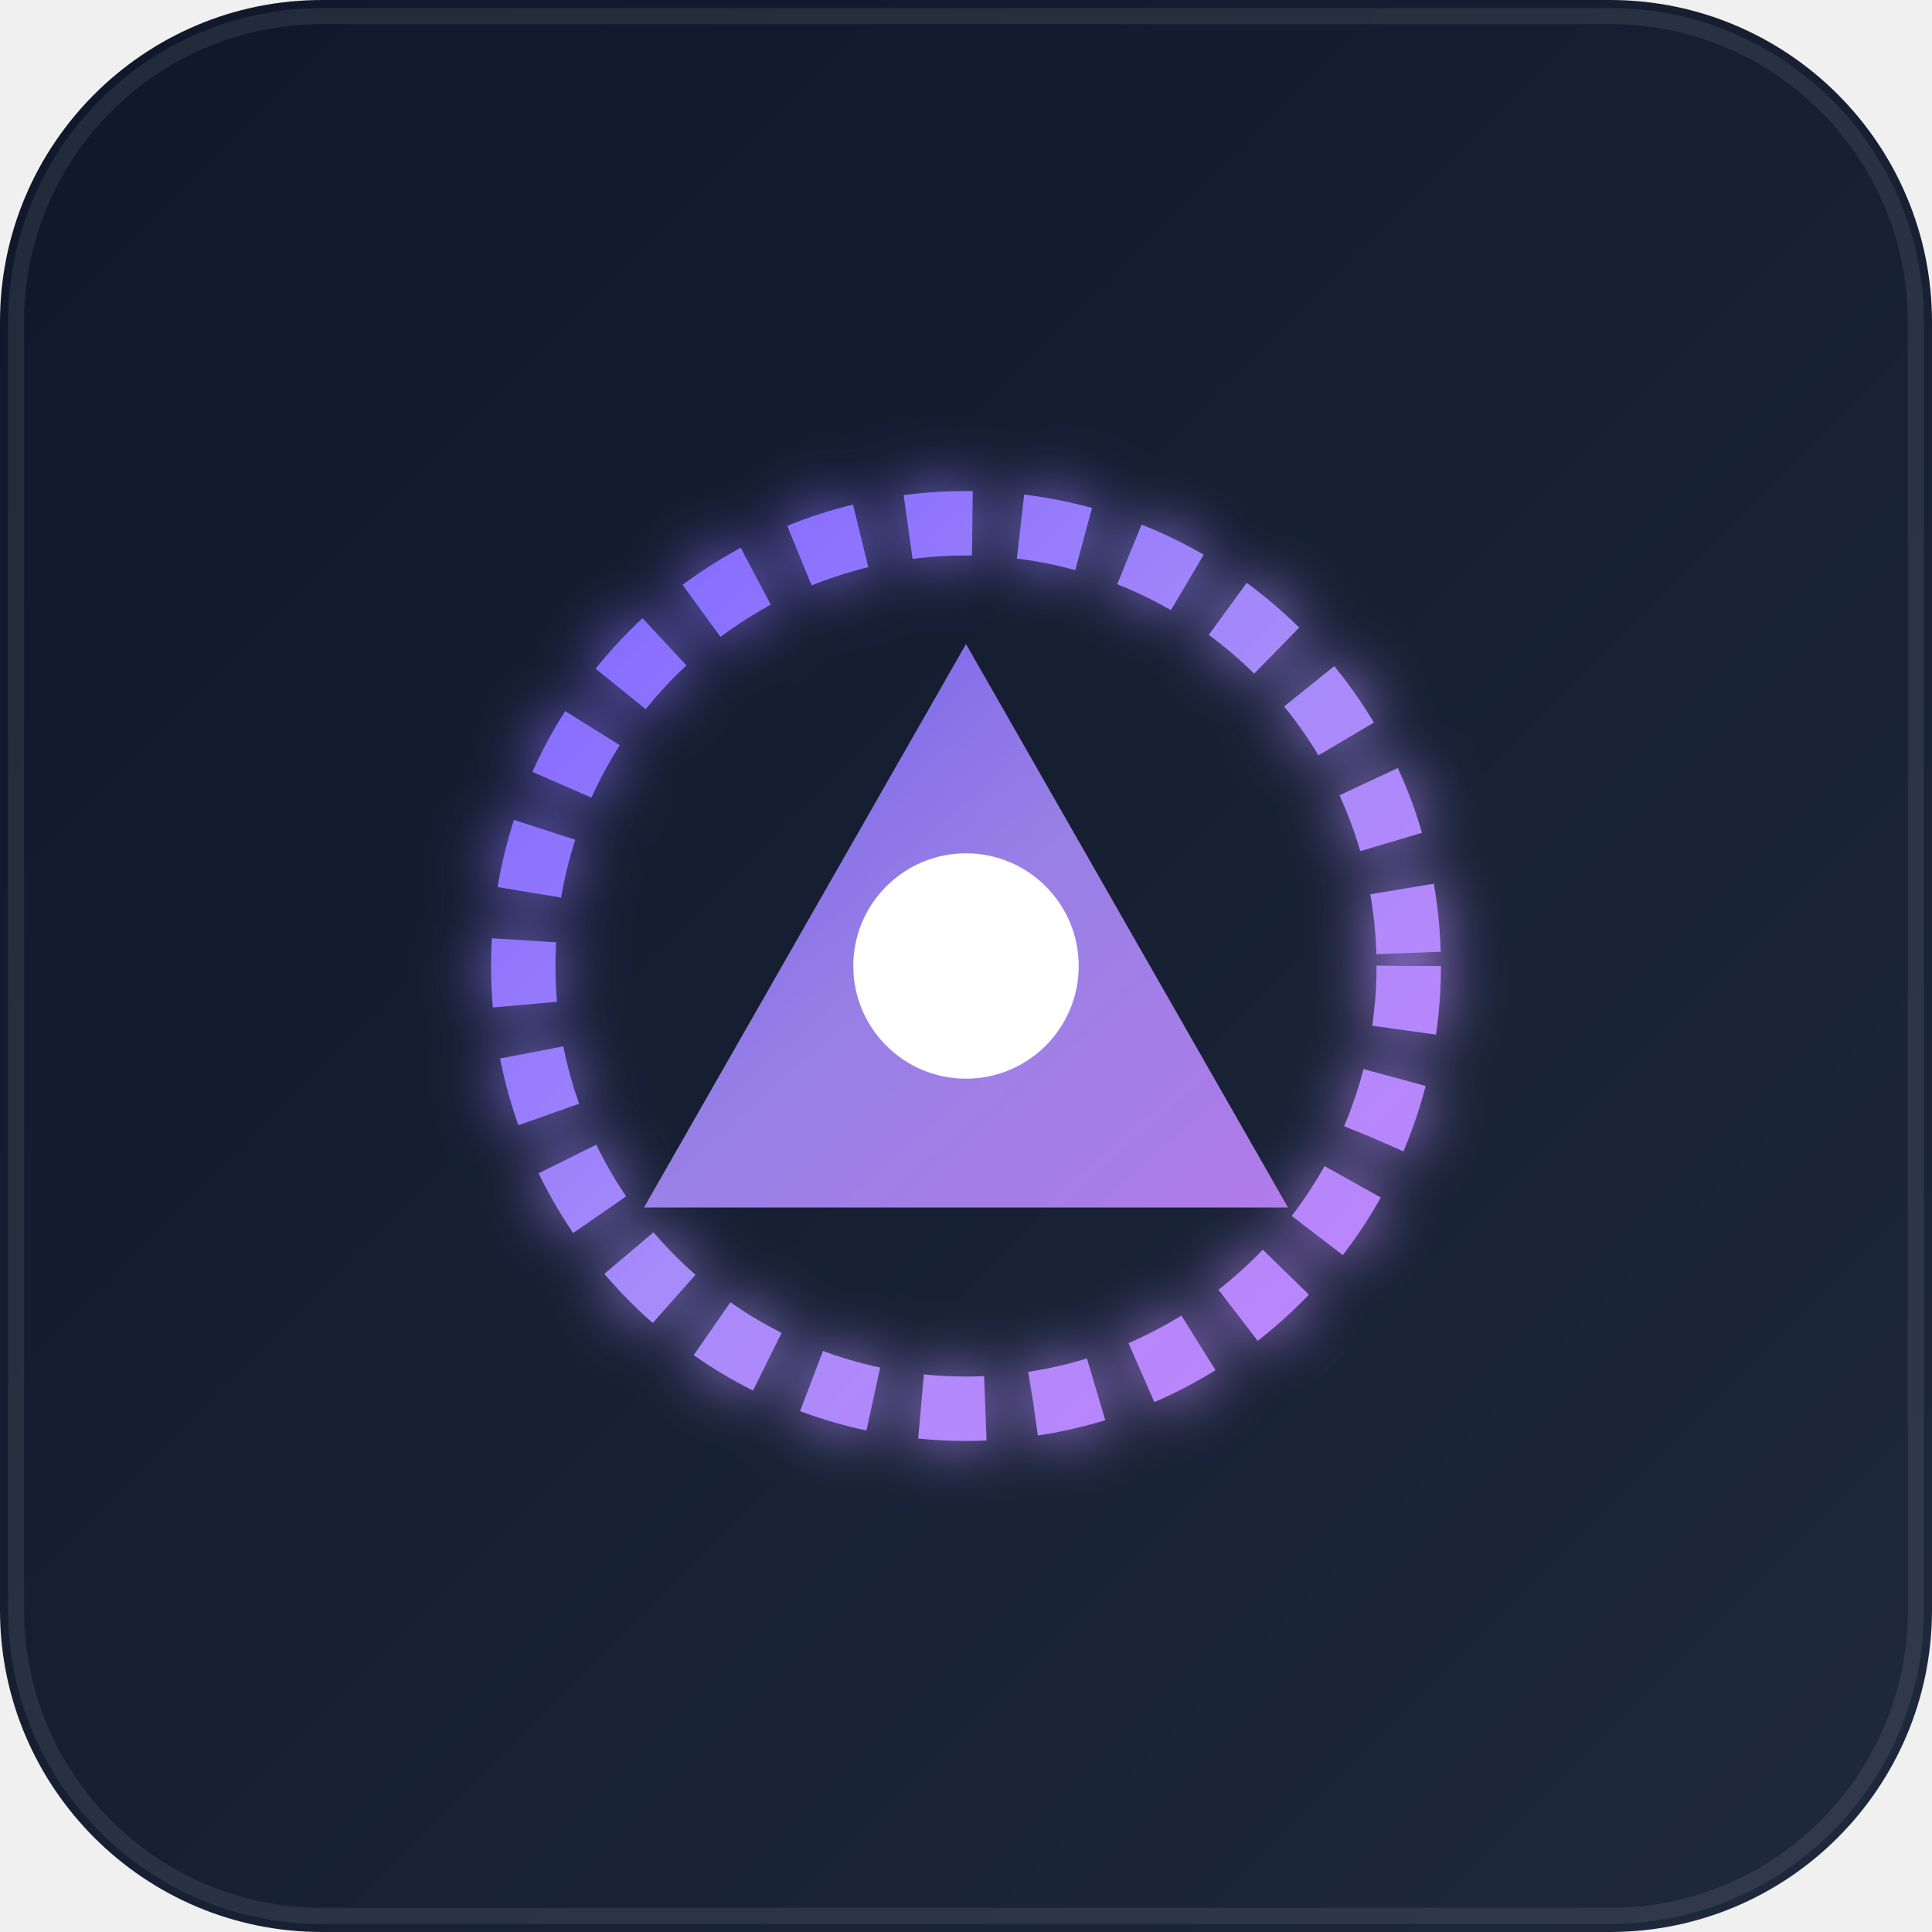
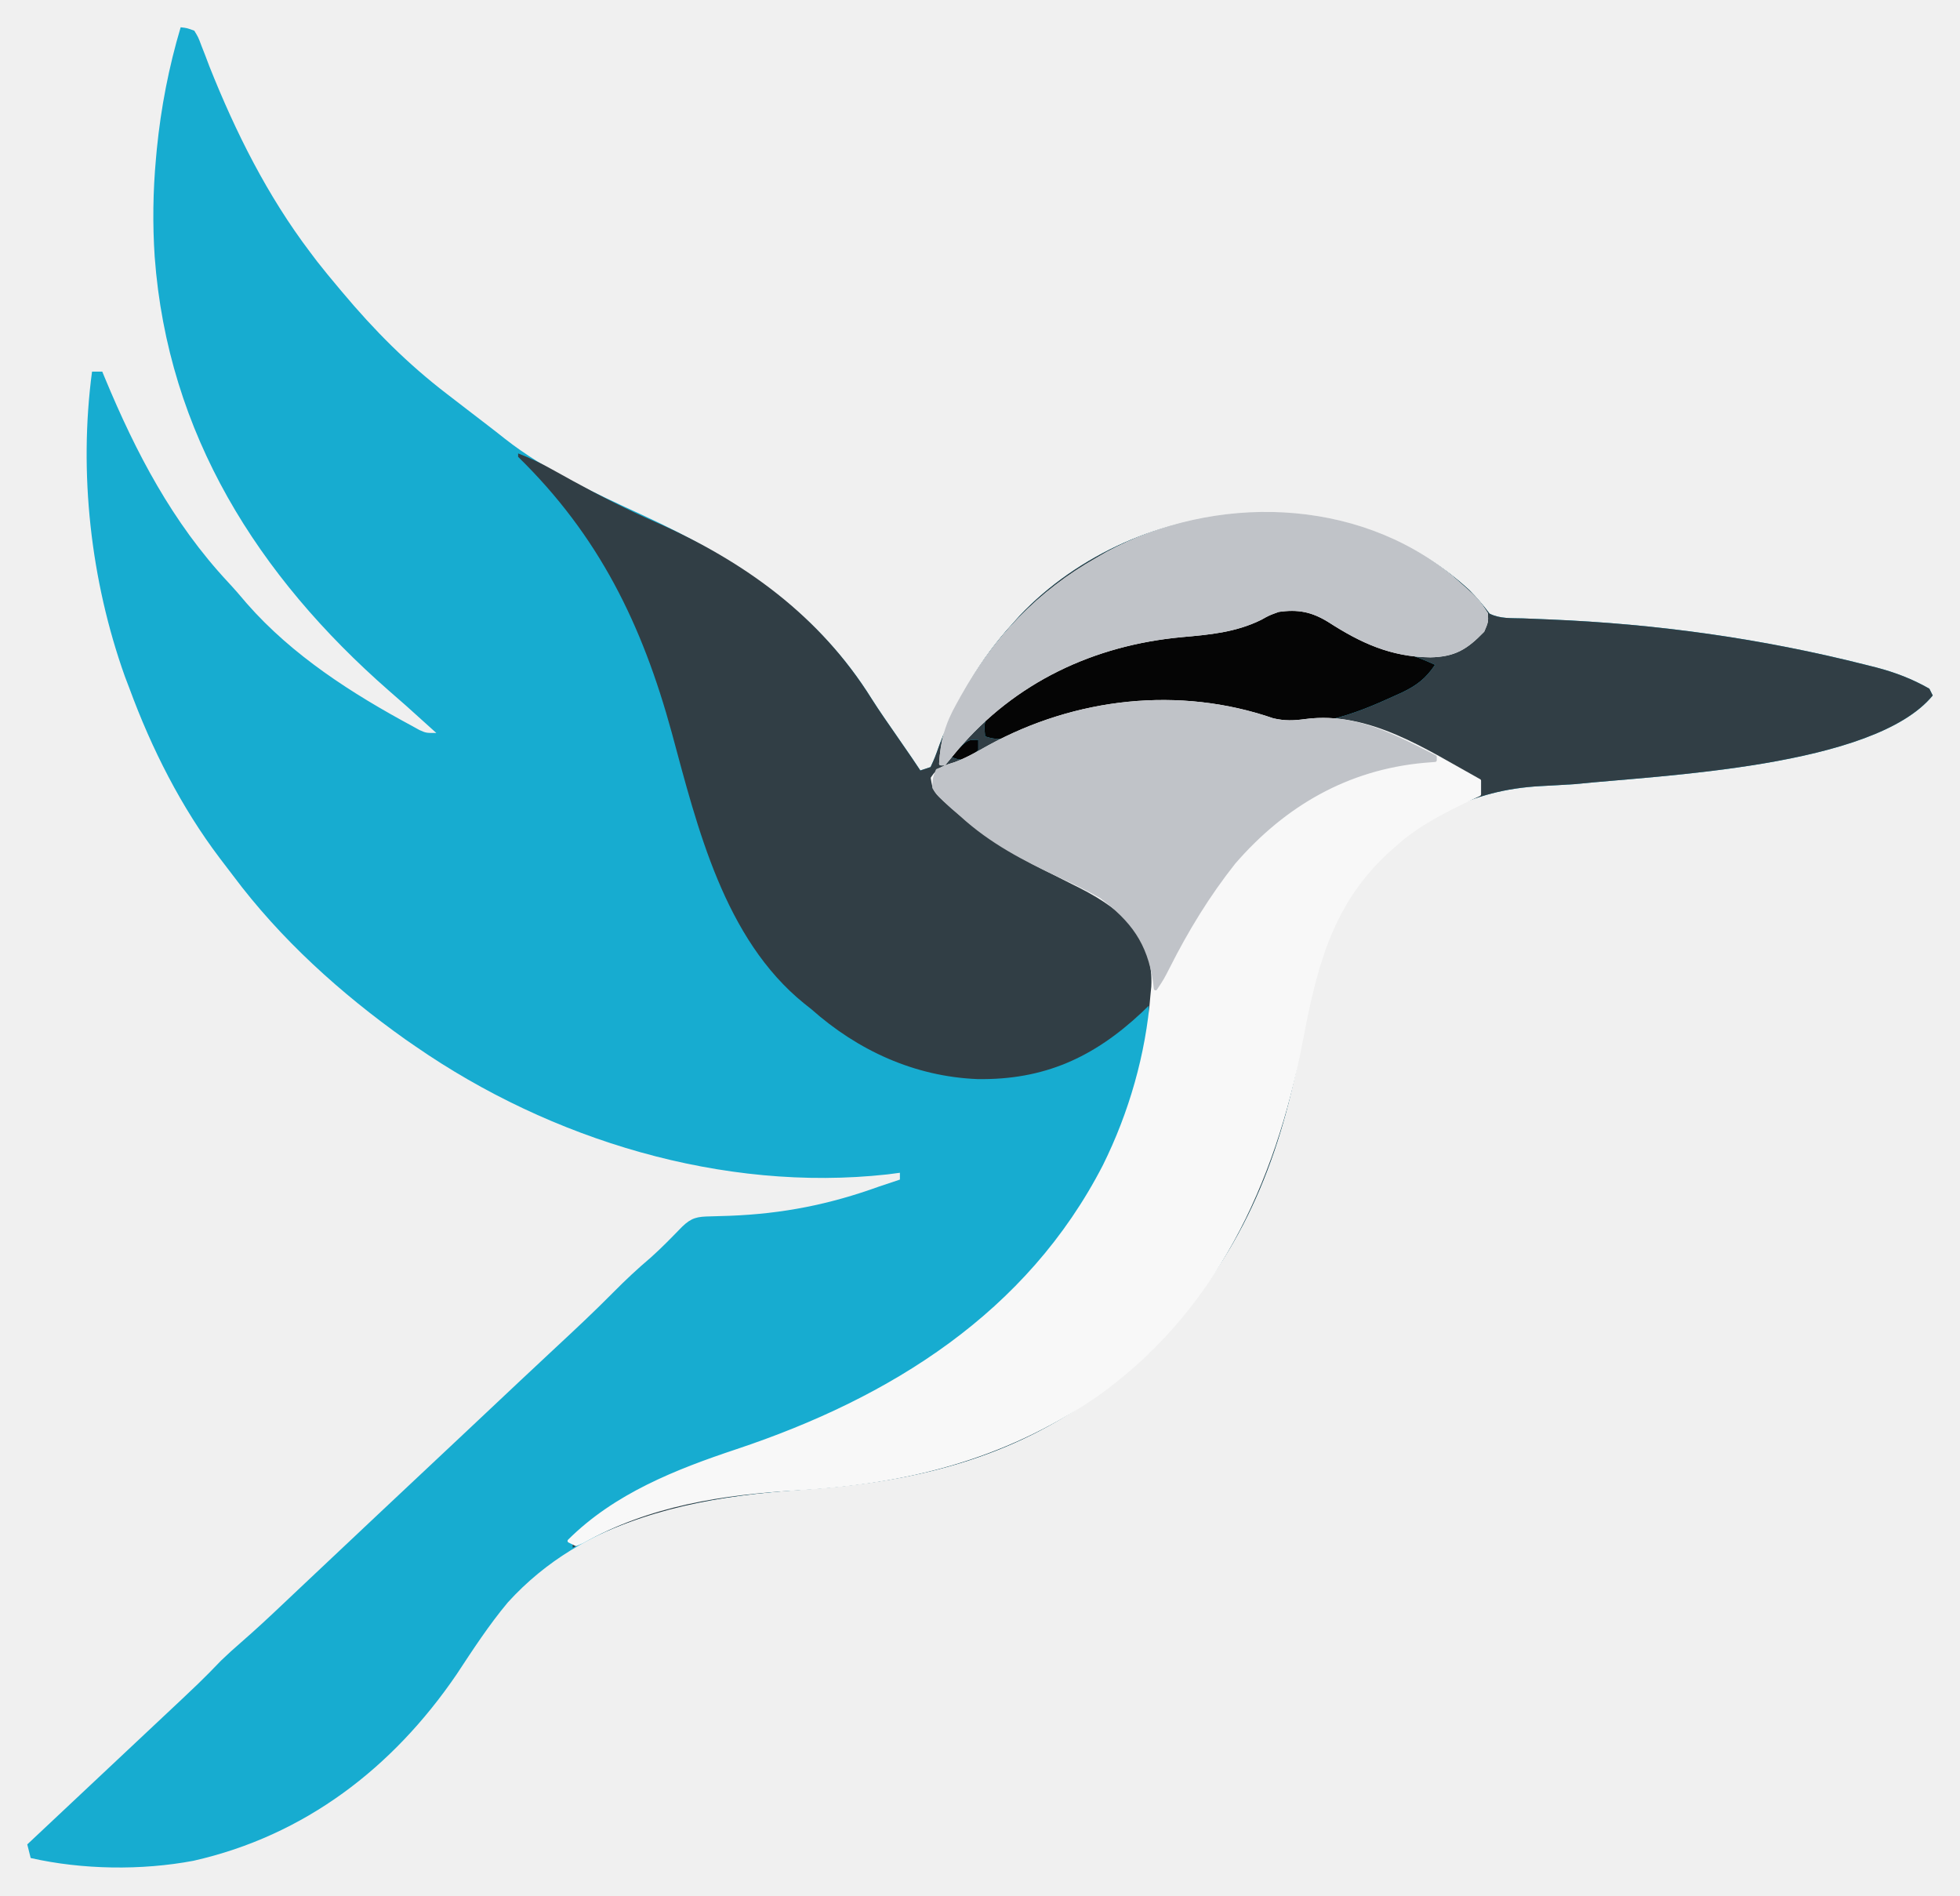
- <svg xmlns="http://www.w3.org/2000/svg" viewBox="0 0 240 240" width="100%" height="100%">
-   <defs>
-     <linearGradient id="bgGrad" x1="0%" y1="0%" x2="100%" y2="100%">
-       <stop offset="0%" stop-color="#0F172A" />
-       <stop offset="100%" stop-color="#1E293B" />
-     </linearGradient>
-     <linearGradient id="brandGrad" x1="0%" y1="0%" x2="100%" y2="100%">
-       <stop offset="0%" stop-color="#7D64FF" />
-       <stop offset="50%" stop-color="#A78BFA" />
-       <stop offset="100%" stop-color="#C084FC" />
-     </linearGradient>
-     <filter id="glow" x="-20%" y="-20%" width="140%" height="140%">
-       <feGaussianBlur stdDeviation="4" result="blur" />
-       <feComposite in="SourceGraphic" in2="blur" operator="over" />
-     </filter>
-   </defs>
-   <rect width="240" height="240" rx="40" fill="url(#bgGrad)" />
-   <rect x="2" y="2" width="236" height="236" rx="38" fill="none" stroke="rgba(255,255,255,0.08)" stroke-width="2" />
-   <g transform="translate(45, 45)">
-     <circle cx="75" cy="75" r="55" fill="none" stroke="url(#brandGrad)" stroke-width="8" stroke-dasharray="8 6" filter="url(#glow)" />
-     <path d="M75 35 L115 105 L35 105 Z" fill="url(#brandGrad)" opacity="0.9" />
-     <circle cx="75" cy="75" r="14" fill="#FFFFFF" />
+ <svg xmlns="http://www.w3.org/2000/svg" viewBox="0 0 575.0 556.0">
+   <g transform="translate(8.00,8.00) scale(1) translate(-288,-197)">
+     <path d="M0 0 C3.49 1.71 3.49 1.71 6.88 3.81 C14.34 8.3 21.41 11.4 29.88 13.44 C33.67 14.4 34.83 14.83 37.69 17.69 C38.12 18.45 38.55 19.21 39 20 C28.93 32.39 11.74 36.82 -3.4 39.41 C-9.36 39.86 -15.11 37.68 -20.71 35.87 C-44.09 28.36 -69.83 35.48 -92 44 C-92.9 44.33 -93.81 44.67 -94.74 45.01 C-97 46 -97 46 -99.5 48.19 C-102 50 -102 50 -104.69 49.94 C-107 49 -107 49 -109 46 C-108.1 44.84 -107.18 43.7 -106.25 42.56 C-105.74 41.92 -105.23 41.29 -104.7 40.63 C-102.8 38.81 -101.56 38.4 -99 38 C-98.92 37.43 -98.85 36.86 -98.77 36.27 C-95.46 26.47 -80.12 19.54 -71.52 15.27 C-60.14 10.14 -49.41 8.05 -37.06 7.12 C-27.62 6.42 -18.26 5.09 -10.13 -0.22 C-6.69 -1.48 -3.47 -0.89 0 0 Z " fill="#050505" transform="translate(665,365)" />
+     <path d="M0 0 C1.87 0.22 1.87 0.22 4 1 C5.17 2.92 5.17 2.92 6.12 5.47 C6.31 5.94 6.31 5.94 7.25 8.35 C7.64 9.39 8.03 10.43 8.44 11.5 C16.14 30.83 25.41 49.37 38 66 C38.67 66.89 39.35 67.78 40.04 68.7 C41.98 71.18 43.97 73.59 46 76 C46.46 76.54 46.91 77.09 47.38 77.65 C56.83 88.92 66.49 98.65 78.17 107.6 C79.96 108.97 81.74 110.34 83.51 111.71 C85.71 113.41 87.91 115.11 90.12 116.79 C91.79 118.07 93.45 119.36 95.1 120.68 C107.14 130.16 121.78 136.76 135.64 143.15 C162.88 155.74 186.59 171.11 202.73 197.01 C205.05 200.66 207.54 204.2 210 207.75 C214.82 214.72 214.82 214.72 217 218 C217.99 217.67 218.98 217.34 220 217 C221.29 214.18 221.29 214.18 222.62 210.44 C227.61 197.23 234.46 185.46 244 175 C244.35 174.61 244.35 174.61 246.11 172.64 C263.17 154.56 288.36 143.59 313.08 142.66 C337.88 142.31 359.43 147.95 378.12 165.14 C380.28 167.28 382.16 169.57 384 172 C387.11 173.55 390.44 173.28 393.86 173.39 C395.51 173.46 397.17 173.53 398.82 173.59 C399.7 173.63 400.57 173.66 401.47 173.7 C433.09 175 463.85 179.29 494.56 187.06 C495.5 187.3 496.43 187.53 497.39 187.77 C503.02 189.25 507.93 191.12 513 194 C513.33 194.66 513.66 195.32 514 196 C496.74 217.03 434.31 219.4 409 222 C405.65 222.23 402.3 222.4 398.95 222.58 C378.52 223.69 363.32 232.07 349.19 246.75 C337.4 260.61 332.35 276.95 329.4 294.61 C323.85 327.55 313.62 355.89 291 381 C290.39 381.75 289.77 382.49 289.14 383.26 C284.42 388.99 278.86 393.47 273 398 C272.15 398.67 271.29 399.34 270.41 400.03 C244.05 420.01 214.5 426.92 182 429 C150.17 431.17 118.43 437.35 96 462 C90.42 468.66 85.73 475.88 80.96 483.12 C62.23 510.58 36.38 530.44 3.75 537.81 C-11.47 540.68 -28.89 540.43 -44 537 C-44.33 535.68 -44.66 534.36 -45 533 C-44.52 532.55 -44.52 532.55 -42.1 530.28 C-34.21 522.89 -26.32 515.49 -18.45 508.07 C-14.79 504.63 -11.13 501.18 -7.46 497.75 C6.16 484.98 6.16 484.98 11.85 479.09 C13.77 477.23 15.73 475.47 17.75 473.72 C21.91 470.1 25.94 466.36 29.94 462.56 C31.44 461.15 32.93 459.73 34.43 458.32 C35.19 457.6 35.95 456.88 36.73 456.15 C40.31 452.76 43.91 449.38 47.5 446 C48.92 444.67 50.33 443.34 51.75 442 C52.1 441.67 52.1 441.67 53.87 440 C56.01 437.99 58.15 435.98 60.29 433.96 C67.84 426.85 75.4 419.74 82.98 412.65 C88.56 407.41 94.13 402.17 99.7 396.92 C103.13 393.69 106.57 390.47 110.02 387.27 C115.75 381.95 121.44 376.62 126.94 371.06 C130.5 367.45 134.15 364.05 138.02 360.77 C141.2 357.93 144.15 354.87 147.12 351.82 C149.92 349.11 151.62 348.87 155.41 348.79 C156.31 348.76 157.21 348.74 158.13 348.71 C159.1 348.68 160.07 348.65 161.06 348.62 C176.64 348.02 190.37 345.3 205 340 C207 339.33 209 338.66 211 338 C211 337.34 211 336.68 211 336 C210.39 336.08 210.39 336.08 207.33 336.48 C159.1 341.79 108.59 326.36 69 299 C68 298.31 67.01 297.63 65.98 296.92 C46.93 283.38 29.31 267.51 15.31 248.75 C14.06 247.08 12.79 245.43 11.51 243.77 C0.14 228.75 -8.5 211.65 -15 194 C-15.45 192.82 -15.89 191.64 -16.36 190.43 C-26.42 162.27 -29.95 130.64 -26 101 C-25.01 101 -24.02 101 -23 101 C-22.75 101.61 -22.5 102.22 -22.24 102.84 C-13.12 124.8 -2.42 145.26 13.92 162.77 C15.83 164.82 17.64 166.92 19.44 169.06 C32.82 184.3 50.29 195.47 68 205 C68.68 205.37 69.36 205.75 70.06 206.14 C72 207 72 207 75 207 C65.6 198.5 65.6 198.5 61.12 194.62 C22.7 161 -3.79 119.27 -7.62 67.31 C-8.26 57.69 -8.12 48.16 -7.25 38.56 C-7.16 37.63 -7.08 36.69 -6.99 35.72 C-5.79 23.62 -3.48 11.66 0 0 Z M316.94 172.94 C311.67 175.33 307.16 177.01 301.36 177.39 C276.93 179.19 256.04 185.27 237.16 201.59 C235.45 203.67 235.79 205.41 236 208 C239.34 209.13 241.2 208.87 244.49 207.67 C245.36 207.37 246.22 207.06 247.11 206.75 C247.56 206.59 247.56 206.59 249.88 205.75 C261.38 201.75 272.76 198.64 285 198 C285.45 197.97 285.45 197.97 287.72 197.84 C297.9 197.53 308.36 199.17 317.94 202.69 C330.46 207.1 344.78 201.34 356.25 196.06 C356.61 195.9 356.61 195.9 358.42 195.08 C362.67 193.02 365.29 191.02 368 187 C363.65 184.98 359.37 183.5 354.75 182.19 C348.28 180.25 342.81 177.39 337 174 C329.15 169.63 325.13 169.14 316.94 172.94 Z M228.31 211.5 C227.55 212.32 226.79 213.15 226 214 C227.75 214.69 227.75 214.69 230 215 C232.25 213.75 232.25 213.75 234 212 C234 211.01 234 210.02 234 209 C231 209 231 209 228.31 211.5 Z " fill="#17acd0" transform="translate(333,197)" />
+     <path d="M0 0 C3.49 1.33 6.71 2.86 9.96 4.69 C10.92 5.22 11.87 5.75 12.86 6.29 C13.36 6.57 13.36 6.57 15.94 8 C23.97 12.42 32.04 16.5 40.44 20.19 C66.41 31.68 88.56 47.68 103.73 72.01 C106.05 75.66 108.54 79.2 111 82.75 C115.82 89.72 115.82 89.72 118 93 C118.99 92.67 119.98 92.34 121 92 C122.29 89.18 122.29 89.18 123.62 85.44 C128.61 72.23 135.46 60.46 145 50 C145.7 49.22 146.39 48.45 147.11 47.64 C164.17 29.56 189.36 18.59 214.08 17.66 C238.88 17.31 260.43 22.95 279.12 40.14 C281.28 42.28 283.16 44.57 285 47 C288.11 48.55 291.44 48.28 294.86 48.39 C296.51 48.46 298.17 48.53 299.82 48.59 C300.7 48.63 301.57 48.66 302.47 48.7 C334.09 50 364.85 54.29 395.56 62.06 C396.5 62.3 397.43 62.53 398.39 62.77 C404.02 64.25 408.93 66.12 414 69 C414.33 69.66 414.66 70.32 415 71 C397.74 92.03 335.31 94.4 310 97 C306.65 97.23 303.3 97.4 299.95 97.58 C279.52 98.69 264.32 107.07 250.19 121.75 C238.4 135.61 233.35 151.95 230.4 169.61 C224.85 202.55 214.62 230.89 192 256 C191.39 256.75 190.77 257.49 190.14 258.26 C185.42 263.99 179.86 268.47 174 273 C173.15 273.67 172.29 274.34 171.41 275.03 C145.05 295.01 115.5 301.92 83 304 C59.03 305.63 37.35 309.4 16 321 C16 318 16 318 17.26 316.46 C30.6 304.71 47.55 298.1 64.2 292.56 C109.47 277.47 149.64 252.44 172 209 C178.95 195 185.31 177.77 185 162 C184.32 162.65 183.64 163.3 182.95 163.98 C168.84 177.22 154.23 183.83 134.72 183.52 C116.31 182.77 99.68 175.15 86 163 C85.32 162.46 84.64 161.92 83.93 161.36 C60.43 142.37 52.59 109.67 45.09 81.97 C36.4 50.16 23.71 24.17 0 1 C0 0.67 0 0.34 0 0 Z M217.94 47.94 C212.67 50.33 208.16 52.01 202.36 52.39 C177.93 54.19 157.04 60.27 138.16 76.59 C136.45 78.67 136.79 80.41 137 83 C140.34 84.13 142.2 83.87 145.49 82.67 C146.36 82.37 147.22 82.06 148.11 81.75 C148.56 81.59 148.56 81.59 150.88 80.75 C162.38 76.75 173.76 73.64 186 73 C186.45 72.97 186.45 72.97 188.72 72.84 C198.9 72.53 209.36 74.17 218.94 77.69 C231.46 82.1 245.78 76.34 257.25 71.06 C257.61 70.9 257.61 70.9 259.42 70.08 C263.67 68.02 266.29 66.02 269 62 C264.65 59.98 260.37 58.5 255.75 57.19 C249.28 55.25 243.81 52.39 238 49 C230.15 44.63 226.13 44.14 217.94 47.94 Z M129.31 86.5 C128.55 87.32 127.79 88.15 127 89 C128.75 89.69 128.75 89.69 131 90 C133.25 88.75 133.25 88.75 135 87 C135 86.01 135 85.02 135 84 C132 84 132 84 129.31 86.5 Z " fill="#313e45" transform="translate(432,322)" />
+     <path stroke="#f8f8f8" stroke-width="1.0" stroke-linejoin="round" d="M0 0 C7.58 6.67 7.58 6.67 10.21 10.7 C10.33 13.07 10.33 13.07 9.21 15.7 C4.32 20.74 0.91 22.86 -6.17 23.01 C-17.7 22.87 -26.4 18.83 -35.92 12.69 C-40.89 9.65 -45 8.86 -50.79 9.7 C-53.62 10.72 -53.62 10.72 -56.04 12.07 C-63.44 15.7 -70.93 16.36 -79.06 17.08 C-104.96 19.46 -128.24 30.33 -145.29 50.46 C-145.51 50.73 -145.51 50.73 -146.67 52.13 C-147.02 52.56 -147.02 52.56 -148.79 54.7 C-149.12 54.7 -149.45 54.7 -149.79 54.7 C-149.37 47.92 -148.05 43.21 -144.73 37.32 C-144.32 36.58 -143.91 35.84 -143.49 35.08 C-133.86 17.92 -120.93 4.35 -103.79 -5.3 C-102.82 -5.87 -101.85 -6.43 -100.84 -7.01 C-69.5 -23.94 -27.95 -23.06 0 0 Z " fill="#f8f8f8" transform="translate(705.793,358.3047)" />
+     <path stroke="#f8f8f8" stroke-width="1.0" stroke-linejoin="round" d="M0 0 C3.46 0.79 6.07 0.7 9.56 0.22 C28.14 -2.21 44.86 9.15 60.56 17.81 C60.56 19.13 60.56 20.45 60.56 21.81 C59.51 22.31 58.46 22.81 57.38 23.32 C49.46 27.12 42.1 30.85 35.56 36.81 C34.74 37.54 33.93 38.27 33.08 39.02 C16.56 54.51 12.23 73.28 8.18 94.6 C0.23 135.76 -17.29 174.04 -52.86 198.74 C-79.55 216.63 -107.51 223.63 -139.36 225.46 C-161.57 226.76 -182.98 229.99 -202.65 241.03 C-203.24 241.29 -203.83 241.55 -204.44 241.81 C-205.1 241.48 -205.76 241.15 -206.44 240.81 C-192.9 227.34 -175.06 220.31 -157.24 214.37 C-111.96 199.28 -71.8 174.25 -49.44 130.81 C-41.74 115.3 -36.8 98.08 -35.44 80.81 C-35.36 79.97 -35.27 79.12 -35.19 78.25 C-34.81 71.44 -36.78 65.17 -41.03 59.8 C-46.34 54.33 -51.94 51.01 -58.75 47.69 C-60.7 46.71 -62.66 45.73 -64.61 44.74 C-65.57 44.26 -66.53 43.78 -67.52 43.29 C-76.76 38.61 -84.66 33.69 -92.44 26.81 C-93.19 26.17 -93.94 25.52 -94.72 24.86 C-99.3 20.68 -99.3 20.68 -99.88 17.06 C-98.06 14.22 -96.26 13.8 -93.12 12.82 C-89.68 11.53 -86.57 9.73 -83.38 7.94 C-57.85 -6.08 -27.49 -9.5 0 0 Z " fill="#f8f8f8" transform="translate(653.4375,400.1875)" />
+     <path stroke="#c0c3c8" stroke-width="1.0" stroke-linejoin="round" d="M0 0 C7.58 6.67 7.58 6.67 10.21 10.7 C10.33 13.07 10.33 13.07 9.21 15.7 C4.32 20.74 0.91 22.86 -6.17 23.01 C-17.7 22.87 -26.4 18.83 -35.92 12.69 C-40.89 9.65 -45 8.86 -50.79 9.7 C-53.62 10.72 -53.62 10.72 -56.04 12.07 C-63.44 15.7 -70.93 16.36 -79.06 17.08 C-104.96 19.46 -128.24 30.33 -145.29 50.46 C-145.51 50.73 -145.51 50.73 -146.67 52.13 C-147.02 52.56 -147.02 52.56 -148.79 54.7 C-149.12 54.7 -149.45 54.7 -149.79 54.7 C-149.37 47.92 -148.05 43.21 -144.73 37.32 C-144.32 36.58 -143.91 35.84 -143.49 35.08 C-133.86 17.92 -120.93 4.35 -103.79 -5.3 C-102.82 -5.87 -101.85 -6.43 -100.84 -7.01 C-69.5 -23.94 -27.95 -23.06 0 0 Z " fill="#c0c3c8" transform="translate(705.793,358.3047)" />
+     <path stroke="#c0c3c8" stroke-width="1.0" stroke-linejoin="round" d="M0 0 C3.46 0.79 6.07 0.7 9.56 0.23 C23.77 -1.65 35.19 4.51 47.56 10.81 C47.56 11.14 47.56 11.47 47.56 11.81 C46.49 11.9 45.41 11.99 44.3 12.07 C21.83 14.13 3.35 24.75 -11.44 41.81 C-19.01 51.37 -25.21 61.52 -30.7 72.4 C-32.44 75.81 -32.44 75.81 -34.44 78.81 C-34.52 78.11 -34.61 77.41 -34.7 76.69 C-36.39 65.24 -41.25 58.73 -50.44 51.81 C-54.31 49.6 -58.29 47.67 -62.34 45.8 C-72.95 40.85 -82.76 35.78 -91.44 27.81 C-92.29 27.08 -93.13 26.35 -94.01 25.6 C-98.18 21.8 -98.18 21.8 -99.44 19.81 C-99.33 17.16 -99.33 17.16 -98.44 14.81 C-95.31 13.5 -95.31 13.5 -93.12 12.82 C-89.68 11.53 -86.57 9.73 -83.38 7.94 C-57.85 -6.08 -27.49 -9.5 0 0 Z " fill="#c0c3c8" transform="translate(653.4375,400.1875)" />
  </g>
</svg>
